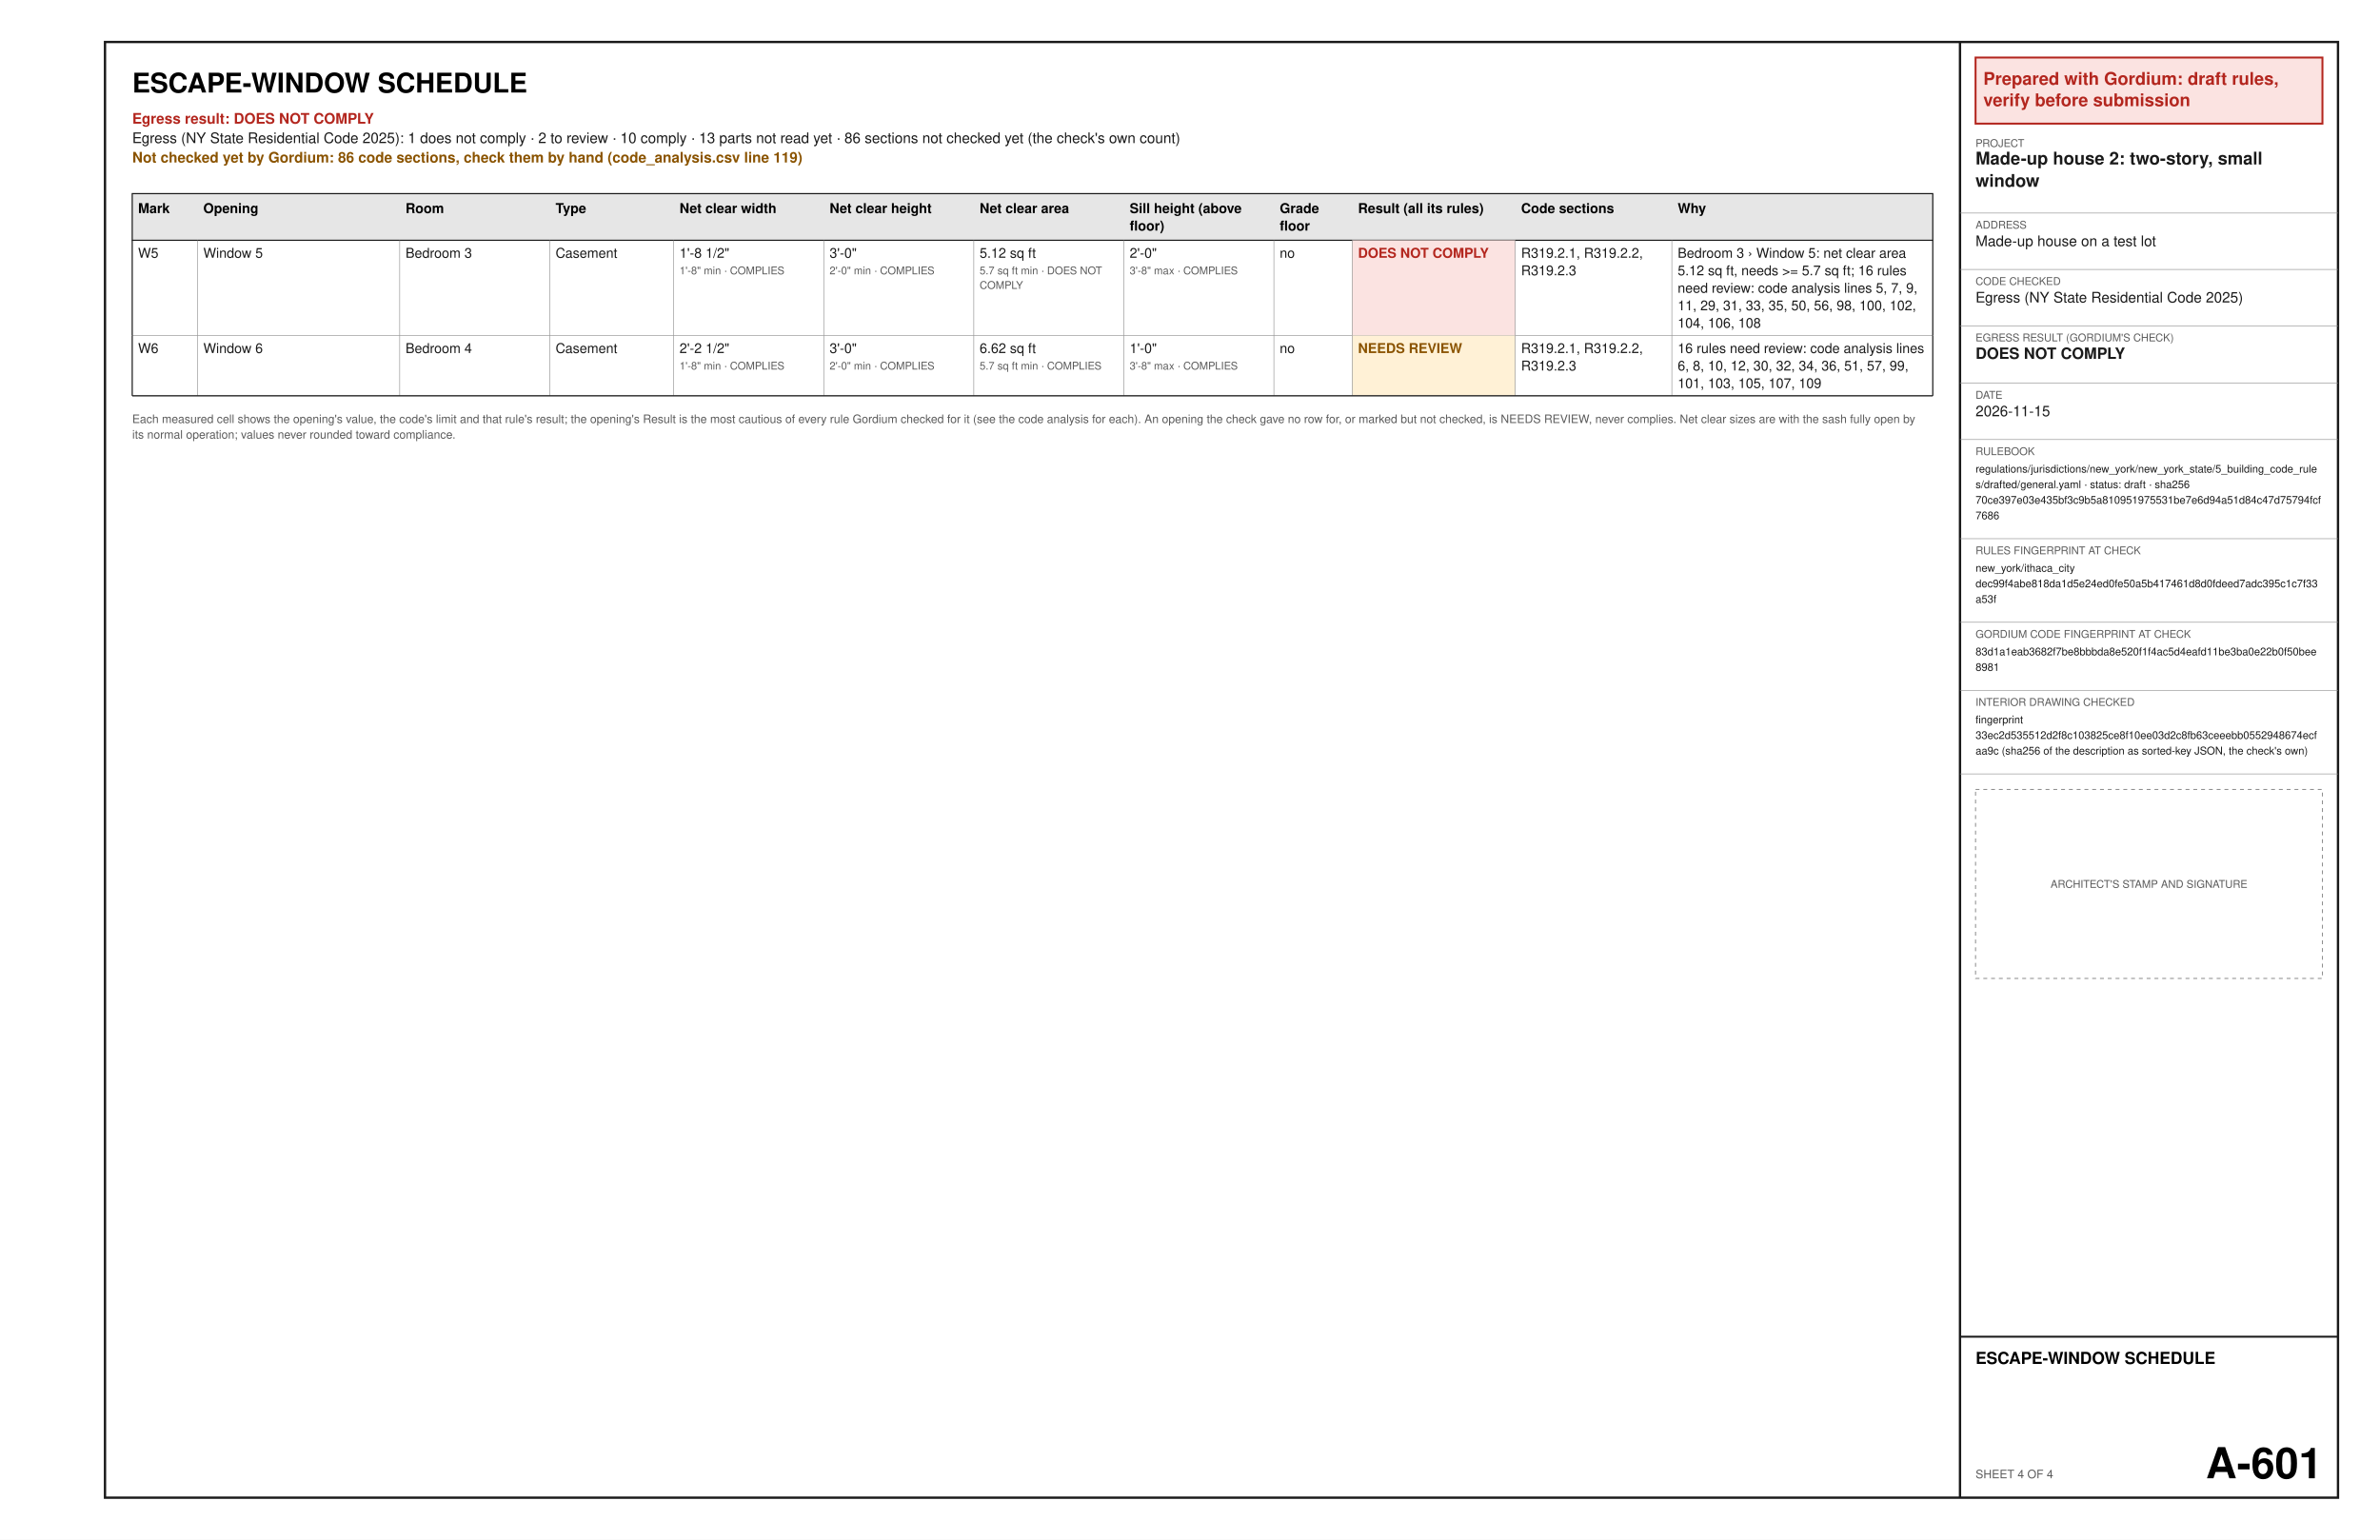
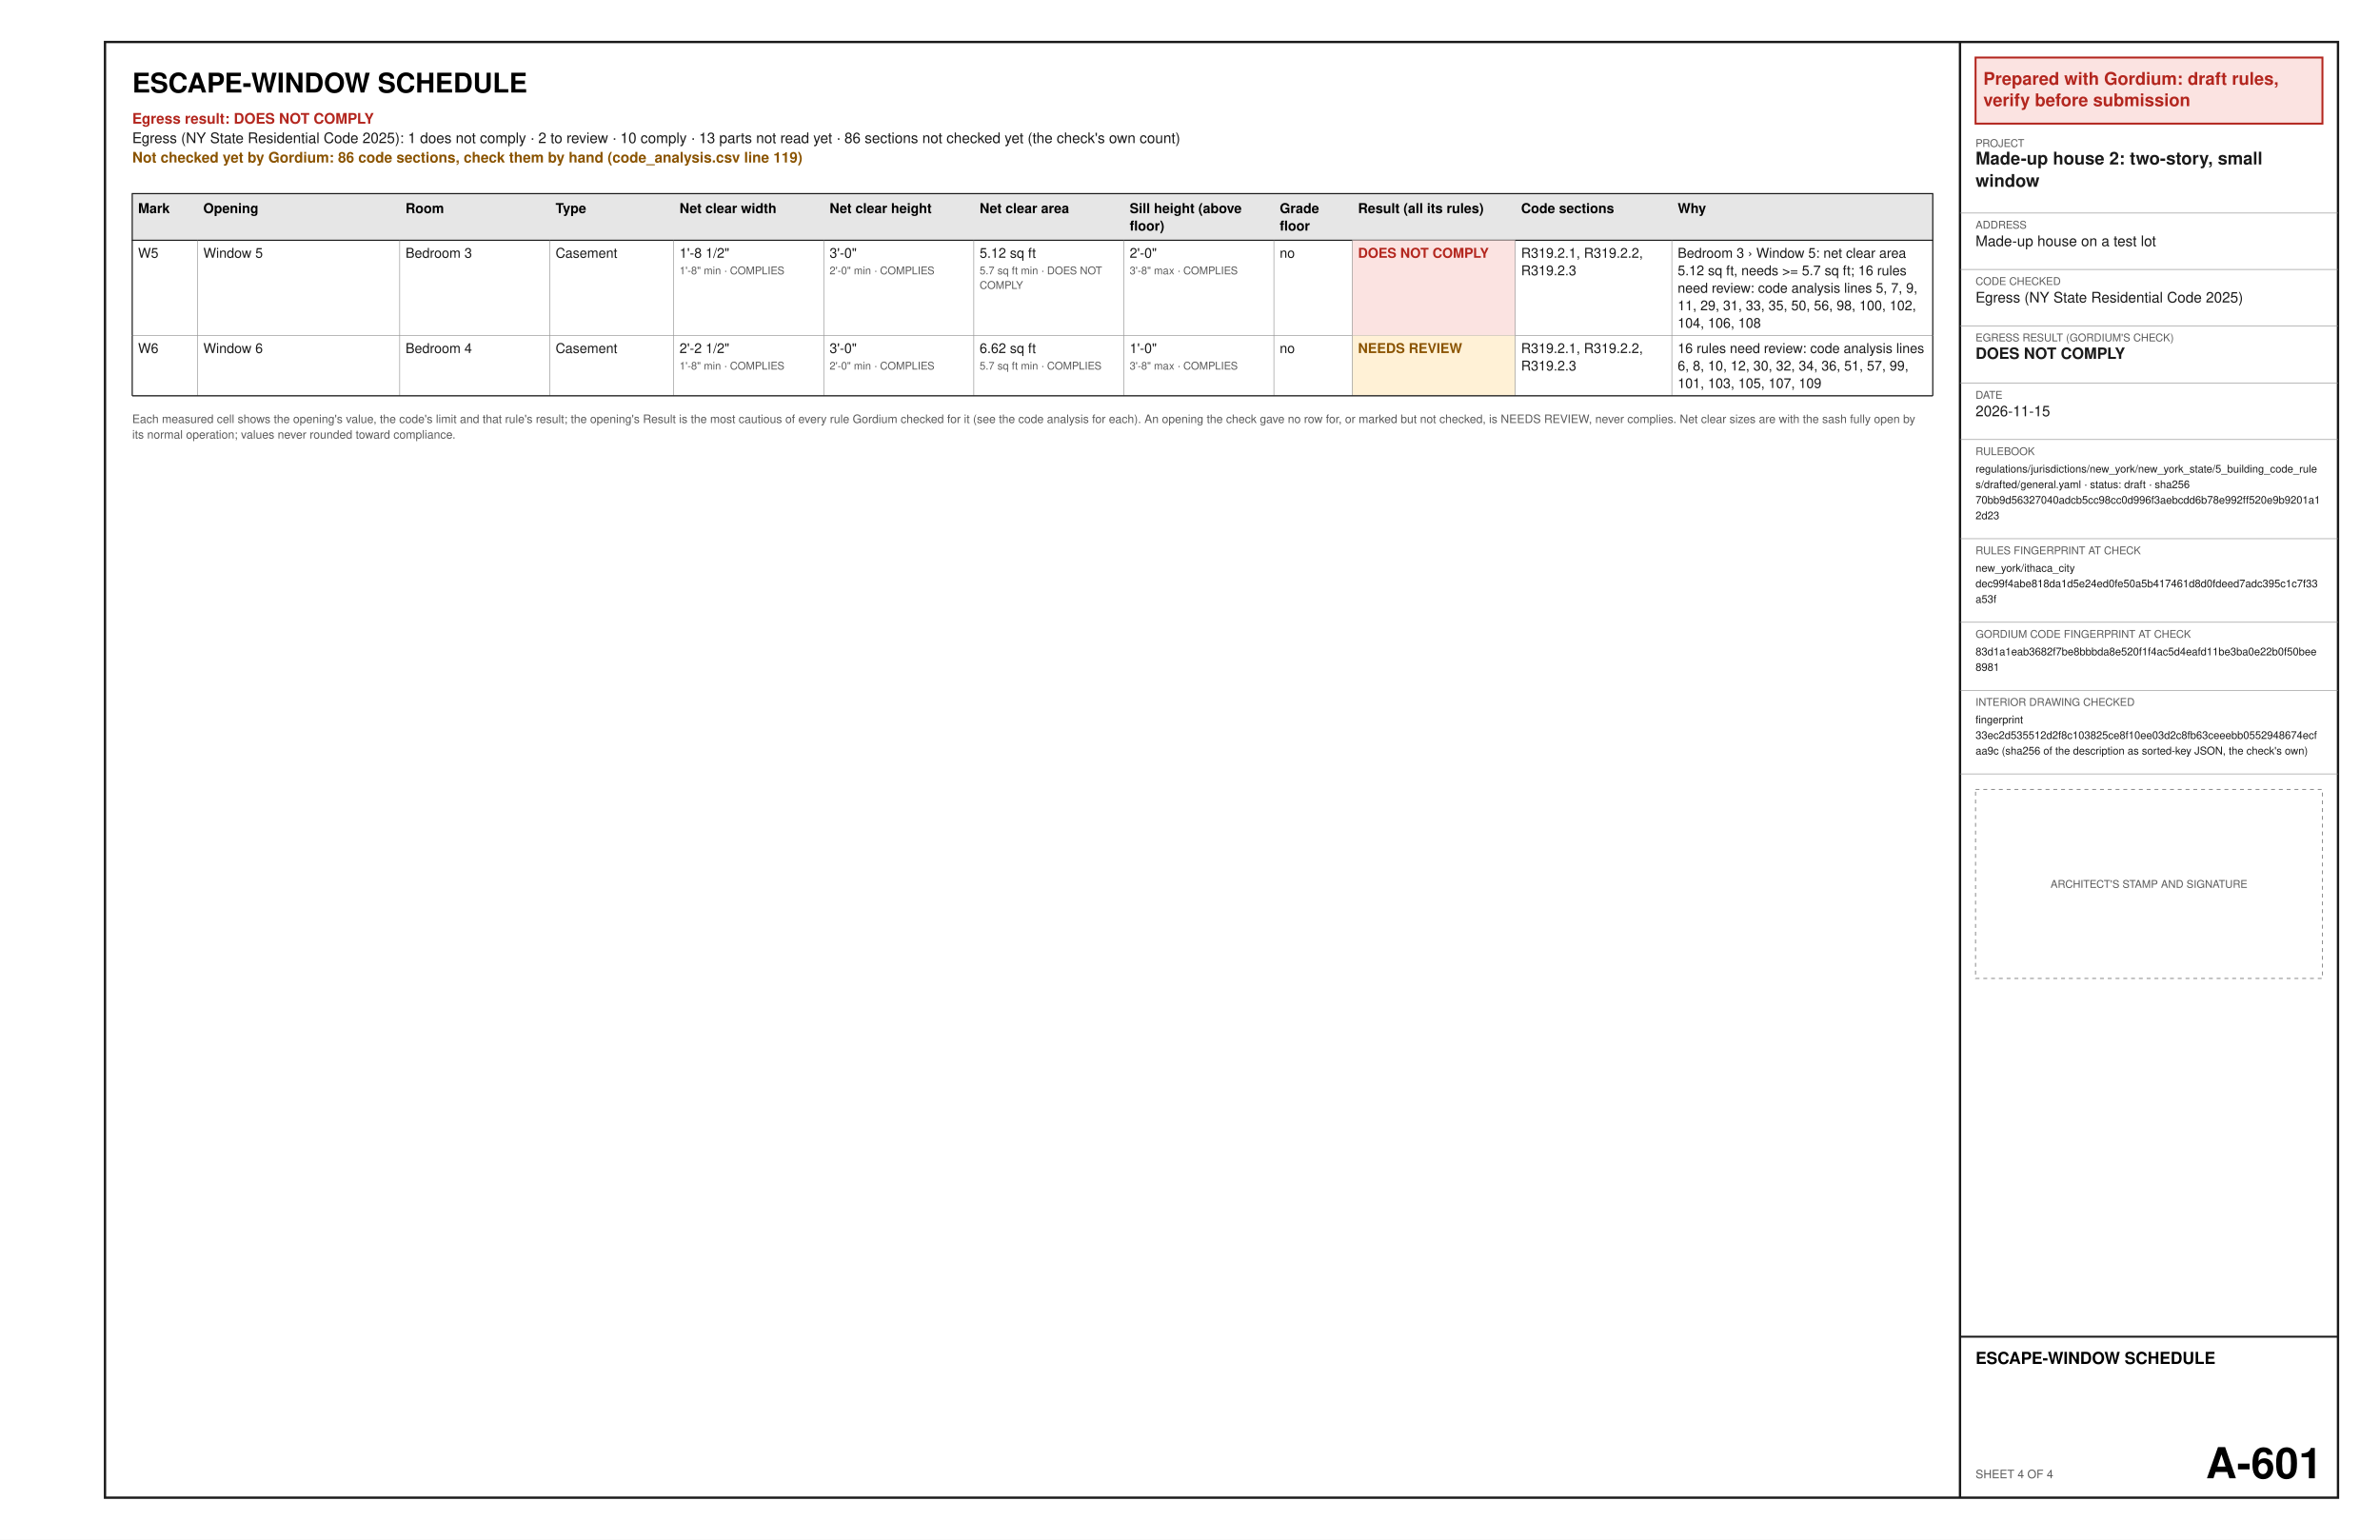
<svg xmlns="http://www.w3.org/2000/svg" width="17in" height="11in" viewBox="0 0 1224 792" font-family="Helvetica, Arial, sans-serif">
  <rect x="0" y="0" width="1224" height="792" fill="#ffffff" />
  <text x="68" y="47.6" font-size="14" font-weight="bold" text-anchor="start" fill="#000000" xml:space="preserve">ESCAPE-WINDOW SCHEDULE</text>
  <text x="68" y="63.6" font-size="7.5" font-weight="bold" text-anchor="start" fill="#b3261e" xml:space="preserve">Egress result: DOES NOT COMPLY</text>
  <text x="68" y="73.6" font-size="7.5" text-anchor="start" fill="#1a1a1a" xml:space="preserve">Egress (NY State Residential Code 2025): 1 does not comply · 2 to review · 10 comply · 13 parts not read yet · 86 sections not checked yet (the check's own count)</text>
  <text x="68" y="83.6" font-size="7.5" font-weight="bold" text-anchor="start" fill="#8a5300" xml:space="preserve">Not checked yet by Gordium: 86 code sections, check them by hand (code_analysis.csv line 119)</text>
  <polygon points="68,99.6 994,99.6 994,123.6 68,123.6" fill="#e6e6e6" stroke="#1a1a1a" stroke-width="0.6" />
  <text x="71" y="109.6" font-size="7" font-weight="bold" text-anchor="start" fill="#000000" xml:space="preserve">Mark</text>
  <text x="104.55" y="109.6" font-size="7" font-weight="bold" text-anchor="start" fill="#000000" xml:space="preserve">Opening</text>
  <text x="208.56" y="109.6" font-size="7" font-weight="bold" text-anchor="start" fill="#000000" xml:space="preserve">Room</text>
  <text x="285.72" y="109.6" font-size="7" font-weight="bold" text-anchor="start" fill="#000000" xml:space="preserve">Type</text>
  <text x="349.47" y="109.6" font-size="7" font-weight="bold" text-anchor="start" fill="#000000" xml:space="preserve">Net clear width</text>
  <text x="426.64" y="109.6" font-size="7" font-weight="bold" text-anchor="start" fill="#000000" xml:space="preserve">Net clear height</text>
  <text x="503.8" y="109.6" font-size="7" font-weight="bold" text-anchor="start" fill="#000000" xml:space="preserve">Net clear area</text>
  <text x="580.97" y="109.6" font-size="7" font-weight="bold" text-anchor="start" fill="#000000" xml:space="preserve">Sill height (above</text>
  <text x="580.97" y="118.6" font-size="7" font-weight="bold" text-anchor="start" fill="#000000" xml:space="preserve">floor)</text>
  <text x="658.14" y="109.6" font-size="7" font-weight="bold" text-anchor="start" fill="#000000" xml:space="preserve">Grade</text>
  <text x="658.14" y="118.6" font-size="7" font-weight="bold" text-anchor="start" fill="#000000" xml:space="preserve">floor</text>
  <text x="698.4" y="109.6" font-size="7" font-weight="bold" text-anchor="start" fill="#000000" xml:space="preserve">Result (all its rules)</text>
  <text x="782.28" y="109.6" font-size="7" font-weight="bold" text-anchor="start" fill="#000000" xml:space="preserve">Code sections</text>
  <text x="862.8" y="109.6" font-size="7" font-weight="bold" text-anchor="start" fill="#000000" xml:space="preserve">Why</text>
  <text x="71" y="132.6" font-size="7" text-anchor="start" fill="#1a1a1a" xml:space="preserve">W5</text>
  <text x="104.55" y="132.6" font-size="7" text-anchor="start" fill="#1a1a1a" xml:space="preserve">Window 5</text>
  <text x="208.56" y="132.6" font-size="7" text-anchor="start" fill="#1a1a1a" xml:space="preserve">Bedroom 3</text>
  <text x="285.72" y="132.6" font-size="7" text-anchor="start" fill="#1a1a1a" xml:space="preserve">Casement</text>
  <text x="349.47" y="132.6" font-size="7" text-anchor="start" fill="#1a1a1a" xml:space="preserve">1'-8 1/2"</text>
  <text x="349.47" y="141.1" font-size="5.5" text-anchor="start" fill="#5a5a5a" xml:space="preserve">1'-8" min · COMPLIES</text>
  <text x="426.64" y="132.6" font-size="7" text-anchor="start" fill="#1a1a1a" xml:space="preserve">3'-0"</text>
  <text x="426.64" y="141.1" font-size="5.5" text-anchor="start" fill="#5a5a5a" xml:space="preserve">2'-0" min · COMPLIES</text>
  <text x="503.8" y="132.6" font-size="7" text-anchor="start" fill="#1a1a1a" xml:space="preserve">5.12 sq ft</text>
  <text x="503.8" y="141.1" font-size="5.5" text-anchor="start" fill="#5a5a5a" xml:space="preserve">5.7 sq ft min · DOES NOT</text>
  <text x="503.8" y="148.6" font-size="5.5" text-anchor="start" fill="#5a5a5a" xml:space="preserve">COMPLY</text>
  <text x="580.97" y="132.6" font-size="7" text-anchor="start" fill="#1a1a1a" xml:space="preserve">2'-0"</text>
  <text x="580.97" y="141.1" font-size="5.5" text-anchor="start" fill="#5a5a5a" xml:space="preserve">3'-8" max · COMPLIES</text>
  <text x="658.14" y="132.6" font-size="7" text-anchor="start" fill="#1a1a1a" xml:space="preserve">no</text>
  <polygon points="695.4,123.6 779.28,123.6 779.28,172.6 695.4,172.6" fill="#fbe3e1" />
  <text x="698.4" y="132.6" font-size="7" font-weight="bold" text-anchor="start" fill="#b3261e" xml:space="preserve">DOES NOT COMPLY</text>
  <text x="782.28" y="132.6" font-size="7" text-anchor="start" fill="#1a1a1a" xml:space="preserve">R319.2.1, R319.2.2,</text>
  <text x="782.28" y="141.6" font-size="7" text-anchor="start" fill="#1a1a1a" xml:space="preserve">R319.2.3</text>
  <text x="862.8" y="132.6" font-size="7" text-anchor="start" fill="#1a1a1a" xml:space="preserve">Bedroom 3 › Window 5: net clear area</text>
  <text x="862.8" y="141.6" font-size="7" text-anchor="start" fill="#1a1a1a" xml:space="preserve">5.12 sq ft, needs &gt;= 5.7 sq ft; 16 rules</text>
  <text x="862.8" y="150.6" font-size="7" text-anchor="start" fill="#1a1a1a" xml:space="preserve">need review: code analysis lines 5, 7, 9,</text>
  <text x="862.8" y="159.6" font-size="7" text-anchor="start" fill="#1a1a1a" xml:space="preserve">11, 29, 31, 33, 35, 50, 56, 98, 100, 102,</text>
  <text x="862.8" y="168.6" font-size="7" text-anchor="start" fill="#1a1a1a" xml:space="preserve">104, 106, 108</text>
  <line x1="68" y1="172.6" x2="994" y2="172.6" stroke="#8c8c8c" stroke-width="0.3" />
  <line x1="101.55" y1="123.6" x2="101.55" y2="172.6" stroke="#8c8c8c" stroke-width="0.3" />
  <line x1="205.56" y1="123.6" x2="205.56" y2="172.6" stroke="#8c8c8c" stroke-width="0.3" />
  <line x1="282.72" y1="123.6" x2="282.72" y2="172.6" stroke="#8c8c8c" stroke-width="0.3" />
  <line x1="346.47" y1="123.6" x2="346.47" y2="172.6" stroke="#8c8c8c" stroke-width="0.3" />
  <line x1="423.64" y1="123.6" x2="423.64" y2="172.6" stroke="#8c8c8c" stroke-width="0.3" />
  <line x1="500.8" y1="123.6" x2="500.8" y2="172.6" stroke="#8c8c8c" stroke-width="0.3" />
  <line x1="577.97" y1="123.6" x2="577.97" y2="172.6" stroke="#8c8c8c" stroke-width="0.3" />
  <line x1="655.14" y1="123.6" x2="655.14" y2="172.6" stroke="#8c8c8c" stroke-width="0.3" />
  <line x1="695.4" y1="123.6" x2="695.4" y2="172.6" stroke="#8c8c8c" stroke-width="0.3" />
  <line x1="779.28" y1="123.6" x2="779.28" y2="172.6" stroke="#8c8c8c" stroke-width="0.3" />
  <line x1="859.8" y1="123.6" x2="859.8" y2="172.6" stroke="#8c8c8c" stroke-width="0.3" />
  <line x1="68" y1="123.6" x2="68" y2="172.6" stroke="#1a1a1a" stroke-width="0.6" />
  <line x1="994" y1="123.6" x2="994" y2="172.6" stroke="#1a1a1a" stroke-width="0.6" />
  <text x="71" y="181.6" font-size="7" text-anchor="start" fill="#1a1a1a" xml:space="preserve">W6</text>
  <text x="104.55" y="181.6" font-size="7" text-anchor="start" fill="#1a1a1a" xml:space="preserve">Window 6</text>
  <text x="208.56" y="181.6" font-size="7" text-anchor="start" fill="#1a1a1a" xml:space="preserve">Bedroom 4</text>
  <text x="285.72" y="181.6" font-size="7" text-anchor="start" fill="#1a1a1a" xml:space="preserve">Casement</text>
  <text x="349.47" y="181.6" font-size="7" text-anchor="start" fill="#1a1a1a" xml:space="preserve">2'-2 1/2"</text>
  <text x="349.47" y="190.1" font-size="5.5" text-anchor="start" fill="#5a5a5a" xml:space="preserve">1'-8" min · COMPLIES</text>
  <text x="426.64" y="181.6" font-size="7" text-anchor="start" fill="#1a1a1a" xml:space="preserve">3'-0"</text>
  <text x="426.64" y="190.1" font-size="5.5" text-anchor="start" fill="#5a5a5a" xml:space="preserve">2'-0" min · COMPLIES</text>
  <text x="503.8" y="181.6" font-size="7" text-anchor="start" fill="#1a1a1a" xml:space="preserve">6.62 sq ft</text>
  <text x="503.8" y="190.1" font-size="5.5" text-anchor="start" fill="#5a5a5a" xml:space="preserve">5.7 sq ft min · COMPLIES</text>
  <text x="580.97" y="181.6" font-size="7" text-anchor="start" fill="#1a1a1a" xml:space="preserve">1'-0"</text>
  <text x="580.97" y="190.1" font-size="5.5" text-anchor="start" fill="#5a5a5a" xml:space="preserve">3'-8" max · COMPLIES</text>
  <text x="658.14" y="181.6" font-size="7" text-anchor="start" fill="#1a1a1a" xml:space="preserve">no</text>
  <polygon points="695.4,172.6 779.28,172.6 779.28,203.6 695.4,203.6" fill="#fff1d6" />
  <text x="698.4" y="181.6" font-size="7" font-weight="bold" text-anchor="start" fill="#8a5300" xml:space="preserve">NEEDS REVIEW</text>
  <text x="782.28" y="181.6" font-size="7" text-anchor="start" fill="#1a1a1a" xml:space="preserve">R319.2.1, R319.2.2,</text>
  <text x="782.28" y="190.6" font-size="7" text-anchor="start" fill="#1a1a1a" xml:space="preserve">R319.2.3</text>
  <text x="862.8" y="181.6" font-size="7" text-anchor="start" fill="#1a1a1a" xml:space="preserve">16 rules need review: code analysis lines</text>
  <text x="862.8" y="190.6" font-size="7" text-anchor="start" fill="#1a1a1a" xml:space="preserve">6, 8, 10, 12, 30, 32, 34, 36, 51, 57, 99,</text>
  <text x="862.8" y="199.6" font-size="7" text-anchor="start" fill="#1a1a1a" xml:space="preserve">101, 103, 105, 107, 109</text>
  <line x1="68" y1="203.6" x2="994" y2="203.6" stroke="#8c8c8c" stroke-width="0.3" />
  <line x1="101.55" y1="172.6" x2="101.55" y2="203.6" stroke="#8c8c8c" stroke-width="0.3" />
  <line x1="205.56" y1="172.6" x2="205.56" y2="203.6" stroke="#8c8c8c" stroke-width="0.3" />
  <line x1="282.72" y1="172.6" x2="282.72" y2="203.6" stroke="#8c8c8c" stroke-width="0.3" />
  <line x1="346.47" y1="172.6" x2="346.47" y2="203.6" stroke="#8c8c8c" stroke-width="0.3" />
  <line x1="423.64" y1="172.6" x2="423.64" y2="203.6" stroke="#8c8c8c" stroke-width="0.3" />
  <line x1="500.8" y1="172.6" x2="500.8" y2="203.6" stroke="#8c8c8c" stroke-width="0.3" />
  <line x1="577.97" y1="172.6" x2="577.97" y2="203.6" stroke="#8c8c8c" stroke-width="0.3" />
  <line x1="655.14" y1="172.6" x2="655.14" y2="203.6" stroke="#8c8c8c" stroke-width="0.3" />
  <line x1="695.4" y1="172.6" x2="695.4" y2="203.6" stroke="#8c8c8c" stroke-width="0.3" />
  <line x1="779.28" y1="172.6" x2="779.28" y2="203.6" stroke="#8c8c8c" stroke-width="0.3" />
  <line x1="859.8" y1="172.6" x2="859.8" y2="203.6" stroke="#8c8c8c" stroke-width="0.3" />
  <line x1="68" y1="172.6" x2="68" y2="203.6" stroke="#1a1a1a" stroke-width="0.6" />
  <line x1="994" y1="172.6" x2="994" y2="203.6" stroke="#1a1a1a" stroke-width="0.6" />
  <line x1="68" y1="203.6" x2="994" y2="203.6" stroke="#1a1a1a" stroke-width="0.6" />
  <text x="68" y="217.6" font-size="6" text-anchor="start" fill="#5a5a5a" xml:space="preserve">Each measured cell shows the opening's value, the code's limit and that rule's result; the opening's Result is the most cautious of every rule Gordium checked for it (see the code analysis for each). An opening the check gave no row for, or marked but not checked, is NEEDS REVIEW, never complies. Net clear sizes are with the sash fully open by</text>
  <text x="68" y="225.6" font-size="6" text-anchor="start" fill="#5a5a5a" xml:space="preserve">its normal operation; values never rounded toward compliance.</text>
  <polygon points="54,21.6 1202.4,21.6 1202.4,770.4 54,770.4" fill="none" stroke="#1a1a1a" stroke-width="1.2" />
  <line x1="1008" y1="21.6" x2="1008" y2="770.4" stroke="#1a1a1a" stroke-width="1.2" />
  <polygon points="1016,29.6 1194.4,29.6 1194.4,63.6 1016,63.6" fill="#fbe3e1" stroke="#b3261e" stroke-width="1" />
  <text x="1020" y="43.6" font-size="9" font-weight="bold" text-anchor="start" fill="#b3261e" xml:space="preserve">Prepared with Gordium: draft rules,</text>
  <text x="1020" y="54.6" font-size="9" font-weight="bold" text-anchor="start" fill="#b3261e" xml:space="preserve">verify before submission</text>
  <text x="1016" y="75.6" font-size="5.5" text-anchor="start" fill="#5a5a5a" xml:space="preserve">PROJECT</text>
  <text x="1016" y="84.6" font-size="9" font-weight="bold" text-anchor="start" fill="#1a1a1a" xml:space="preserve">Made-up house 2: two-story, small</text>
  <text x="1016" y="96.1" font-size="9" font-weight="bold" text-anchor="start" fill="#1a1a1a" xml:space="preserve">window</text>
  <line x1="1008" y1="109.6" x2="1202.4" y2="109.6" stroke="#8c8c8c" stroke-width="0.3" />
  <text x="1016" y="117.6" font-size="5.5" text-anchor="start" fill="#5a5a5a" xml:space="preserve">ADDRESS</text>
  <text x="1016" y="126.6" font-size="7.5" text-anchor="start" fill="#1a1a1a" xml:space="preserve">Made-up house on a test lot</text>
  <line x1="1008" y1="138.6" x2="1202.4" y2="138.6" stroke="#8c8c8c" stroke-width="0.3" />
  <text x="1016" y="146.6" font-size="5.5" text-anchor="start" fill="#5a5a5a" xml:space="preserve">CODE CHECKED</text>
  <text x="1016" y="155.6" font-size="7.5" text-anchor="start" fill="#1a1a1a" xml:space="preserve">Egress (NY State Residential Code 2025)</text>
  <line x1="1008" y1="167.6" x2="1202.4" y2="167.6" stroke="#8c8c8c" stroke-width="0.3" />
  <text x="1016" y="175.6" font-size="5.5" text-anchor="start" fill="#5a5a5a" xml:space="preserve">EGRESS RESULT (GORDIUM'S CHECK)</text>
  <text x="1016" y="184.6" font-size="8" font-weight="bold" text-anchor="start" fill="#1a1a1a" xml:space="preserve">DOES NOT COMPLY</text>
  <line x1="1008" y1="197.1" x2="1202.4" y2="197.1" stroke="#8c8c8c" stroke-width="0.3" />
  <text x="1016" y="205.1" font-size="5.5" text-anchor="start" fill="#5a5a5a" xml:space="preserve">DATE</text>
  <text x="1016" y="214.1" font-size="7.5" text-anchor="start" fill="#1a1a1a" xml:space="preserve">2026-11-15</text>
  <line x1="1008" y1="226.1" x2="1202.4" y2="226.1" stroke="#8c8c8c" stroke-width="0.3" />
  <text x="1016" y="234.1" font-size="5.5" text-anchor="start" fill="#5a5a5a" xml:space="preserve">RULEBOOK</text>
  <text x="1016" y="243.1" font-size="5.5" text-anchor="start" fill="#1a1a1a" xml:space="preserve">regulations/jurisdictions/new_york/new_york_state/5_building_code_rule</text>
  <text x="1016" y="251.1" font-size="5.5" text-anchor="start" fill="#1a1a1a" xml:space="preserve">s/drafted/general.yaml · status: draft · sha256</text>
-   <text x="1016" y="259.1" font-size="5.5" text-anchor="start" fill="#1a1a1a" xml:space="preserve">70ce397e03e435bf3c9b5a810951975531be7e6d94a51d84c47d75794fcf</text>
-   <text x="1016" y="267.1" font-size="5.5" text-anchor="start" fill="#1a1a1a" xml:space="preserve">7686</text>
+   <text x="1016" y="259.1" font-size="5.5" text-anchor="start" fill="#1a1a1a" xml:space="preserve">70bb9d56327040adcb5cc98cc0d996f3aebcdd6b78e992ff520e9b9201a1</text>
+   <text x="1016" y="267.1" font-size="5.5" text-anchor="start" fill="#1a1a1a" xml:space="preserve">2d23</text>
  <line x1="1008" y1="277.1" x2="1202.4" y2="277.1" stroke="#8c8c8c" stroke-width="0.3" />
  <text x="1016" y="285.1" font-size="5.5" text-anchor="start" fill="#5a5a5a" xml:space="preserve">RULES FINGERPRINT AT CHECK</text>
  <text x="1016" y="294.1" font-size="5.5" text-anchor="start" fill="#1a1a1a" xml:space="preserve">new_york/ithaca_city</text>
  <text x="1016" y="302.1" font-size="5.5" text-anchor="start" fill="#1a1a1a" xml:space="preserve">dec99f4abe818da1d5e24ed0fe50a5b417461d8d0fdeed7adc395c1c7f33</text>
  <text x="1016" y="310.1" font-size="5.5" text-anchor="start" fill="#1a1a1a" xml:space="preserve">a53f</text>
  <line x1="1008" y1="320.1" x2="1202.4" y2="320.1" stroke="#8c8c8c" stroke-width="0.3" />
  <text x="1016" y="328.1" font-size="5.5" text-anchor="start" fill="#5a5a5a" xml:space="preserve">GORDIUM CODE FINGERPRINT AT CHECK</text>
  <text x="1016" y="337.1" font-size="5.5" text-anchor="start" fill="#1a1a1a" xml:space="preserve">83d1a1eab3682f7be8bbbda8e520f1f4ac5d4eafd11be3ba0e22b0f50bee</text>
  <text x="1016" y="345.1" font-size="5.5" text-anchor="start" fill="#1a1a1a" xml:space="preserve">8981</text>
  <line x1="1008" y1="355.1" x2="1202.4" y2="355.1" stroke="#8c8c8c" stroke-width="0.3" />
  <text x="1016" y="363.1" font-size="5.5" text-anchor="start" fill="#5a5a5a" xml:space="preserve">INTERIOR DRAWING CHECKED</text>
  <text x="1016" y="372.1" font-size="5.5" text-anchor="start" fill="#1a1a1a" xml:space="preserve">fingerprint</text>
  <text x="1016" y="380.1" font-size="5.5" text-anchor="start" fill="#1a1a1a" xml:space="preserve">33ec2d535512d2f8c103825ce8f10ee03d2c8fb63ceeebb0552948674ecf</text>
  <text x="1016" y="388.1" font-size="5.5" text-anchor="start" fill="#1a1a1a" xml:space="preserve">aa9c (sha256 of the description as sorted-key JSON, the check's own)</text>
  <line x1="1008" y1="398.1" x2="1202.4" y2="398.1" stroke="#8c8c8c" stroke-width="0.3" />
  <polygon points="1016,406.1 1194.4,406.1 1194.4,503.3 1016,503.3" fill="none" stroke="#8c8c8c" stroke-width="0.5" stroke-dasharray="2 2" />
  <text x="1105.2" y="456.7" font-size="5.5" text-anchor="middle" fill="#5a5a5a" xml:space="preserve">ARCHITECT'S STAMP AND SIGNATURE</text>
  <line x1="1008" y1="687.6" x2="1202.4" y2="687.6" stroke="#1a1a1a" stroke-width="1" />
  <text x="1016" y="701.6" font-size="8.5" font-weight="bold" text-anchor="start" fill="#000000" xml:space="preserve">ESCAPE-WINDOW SCHEDULE</text>
  <text x="1016" y="760.4" font-size="6" text-anchor="start" fill="#5a5a5a" xml:space="preserve">SHEET 4 OF 4</text>
  <text x="1194.4" y="760.4" font-size="22" font-weight="bold" text-anchor="end" fill="#000000" xml:space="preserve">A-601</text>
</svg>
